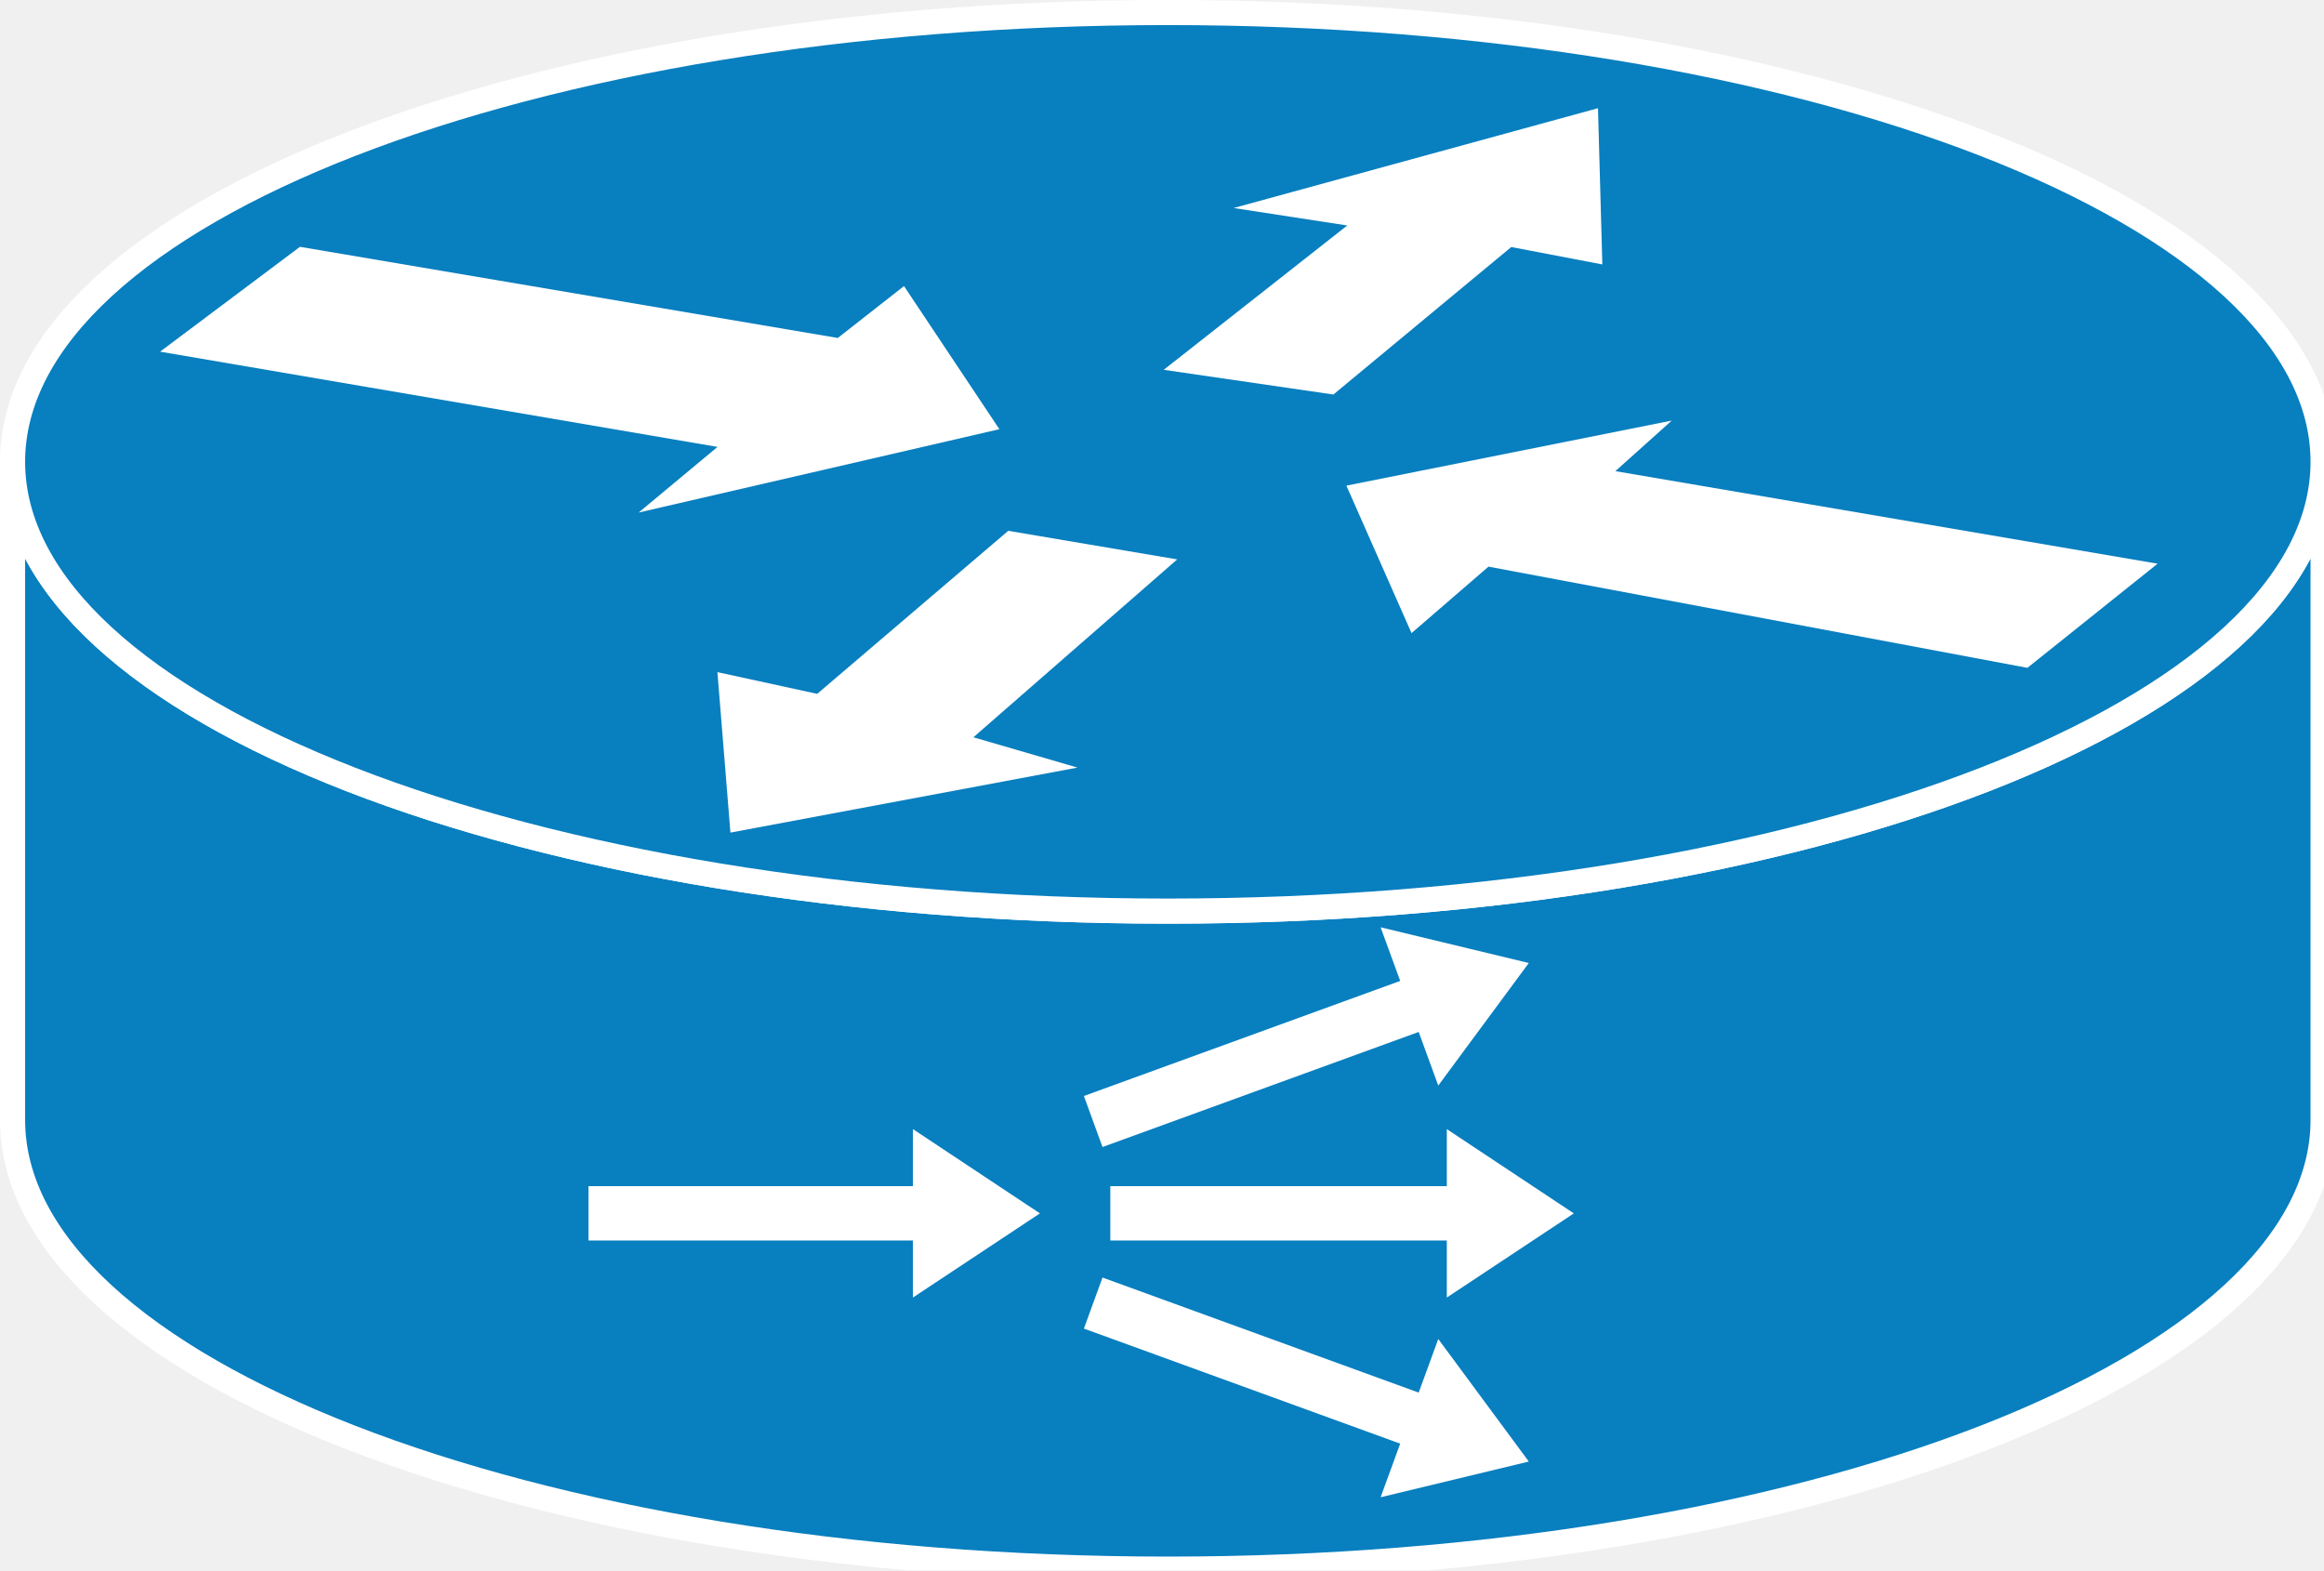
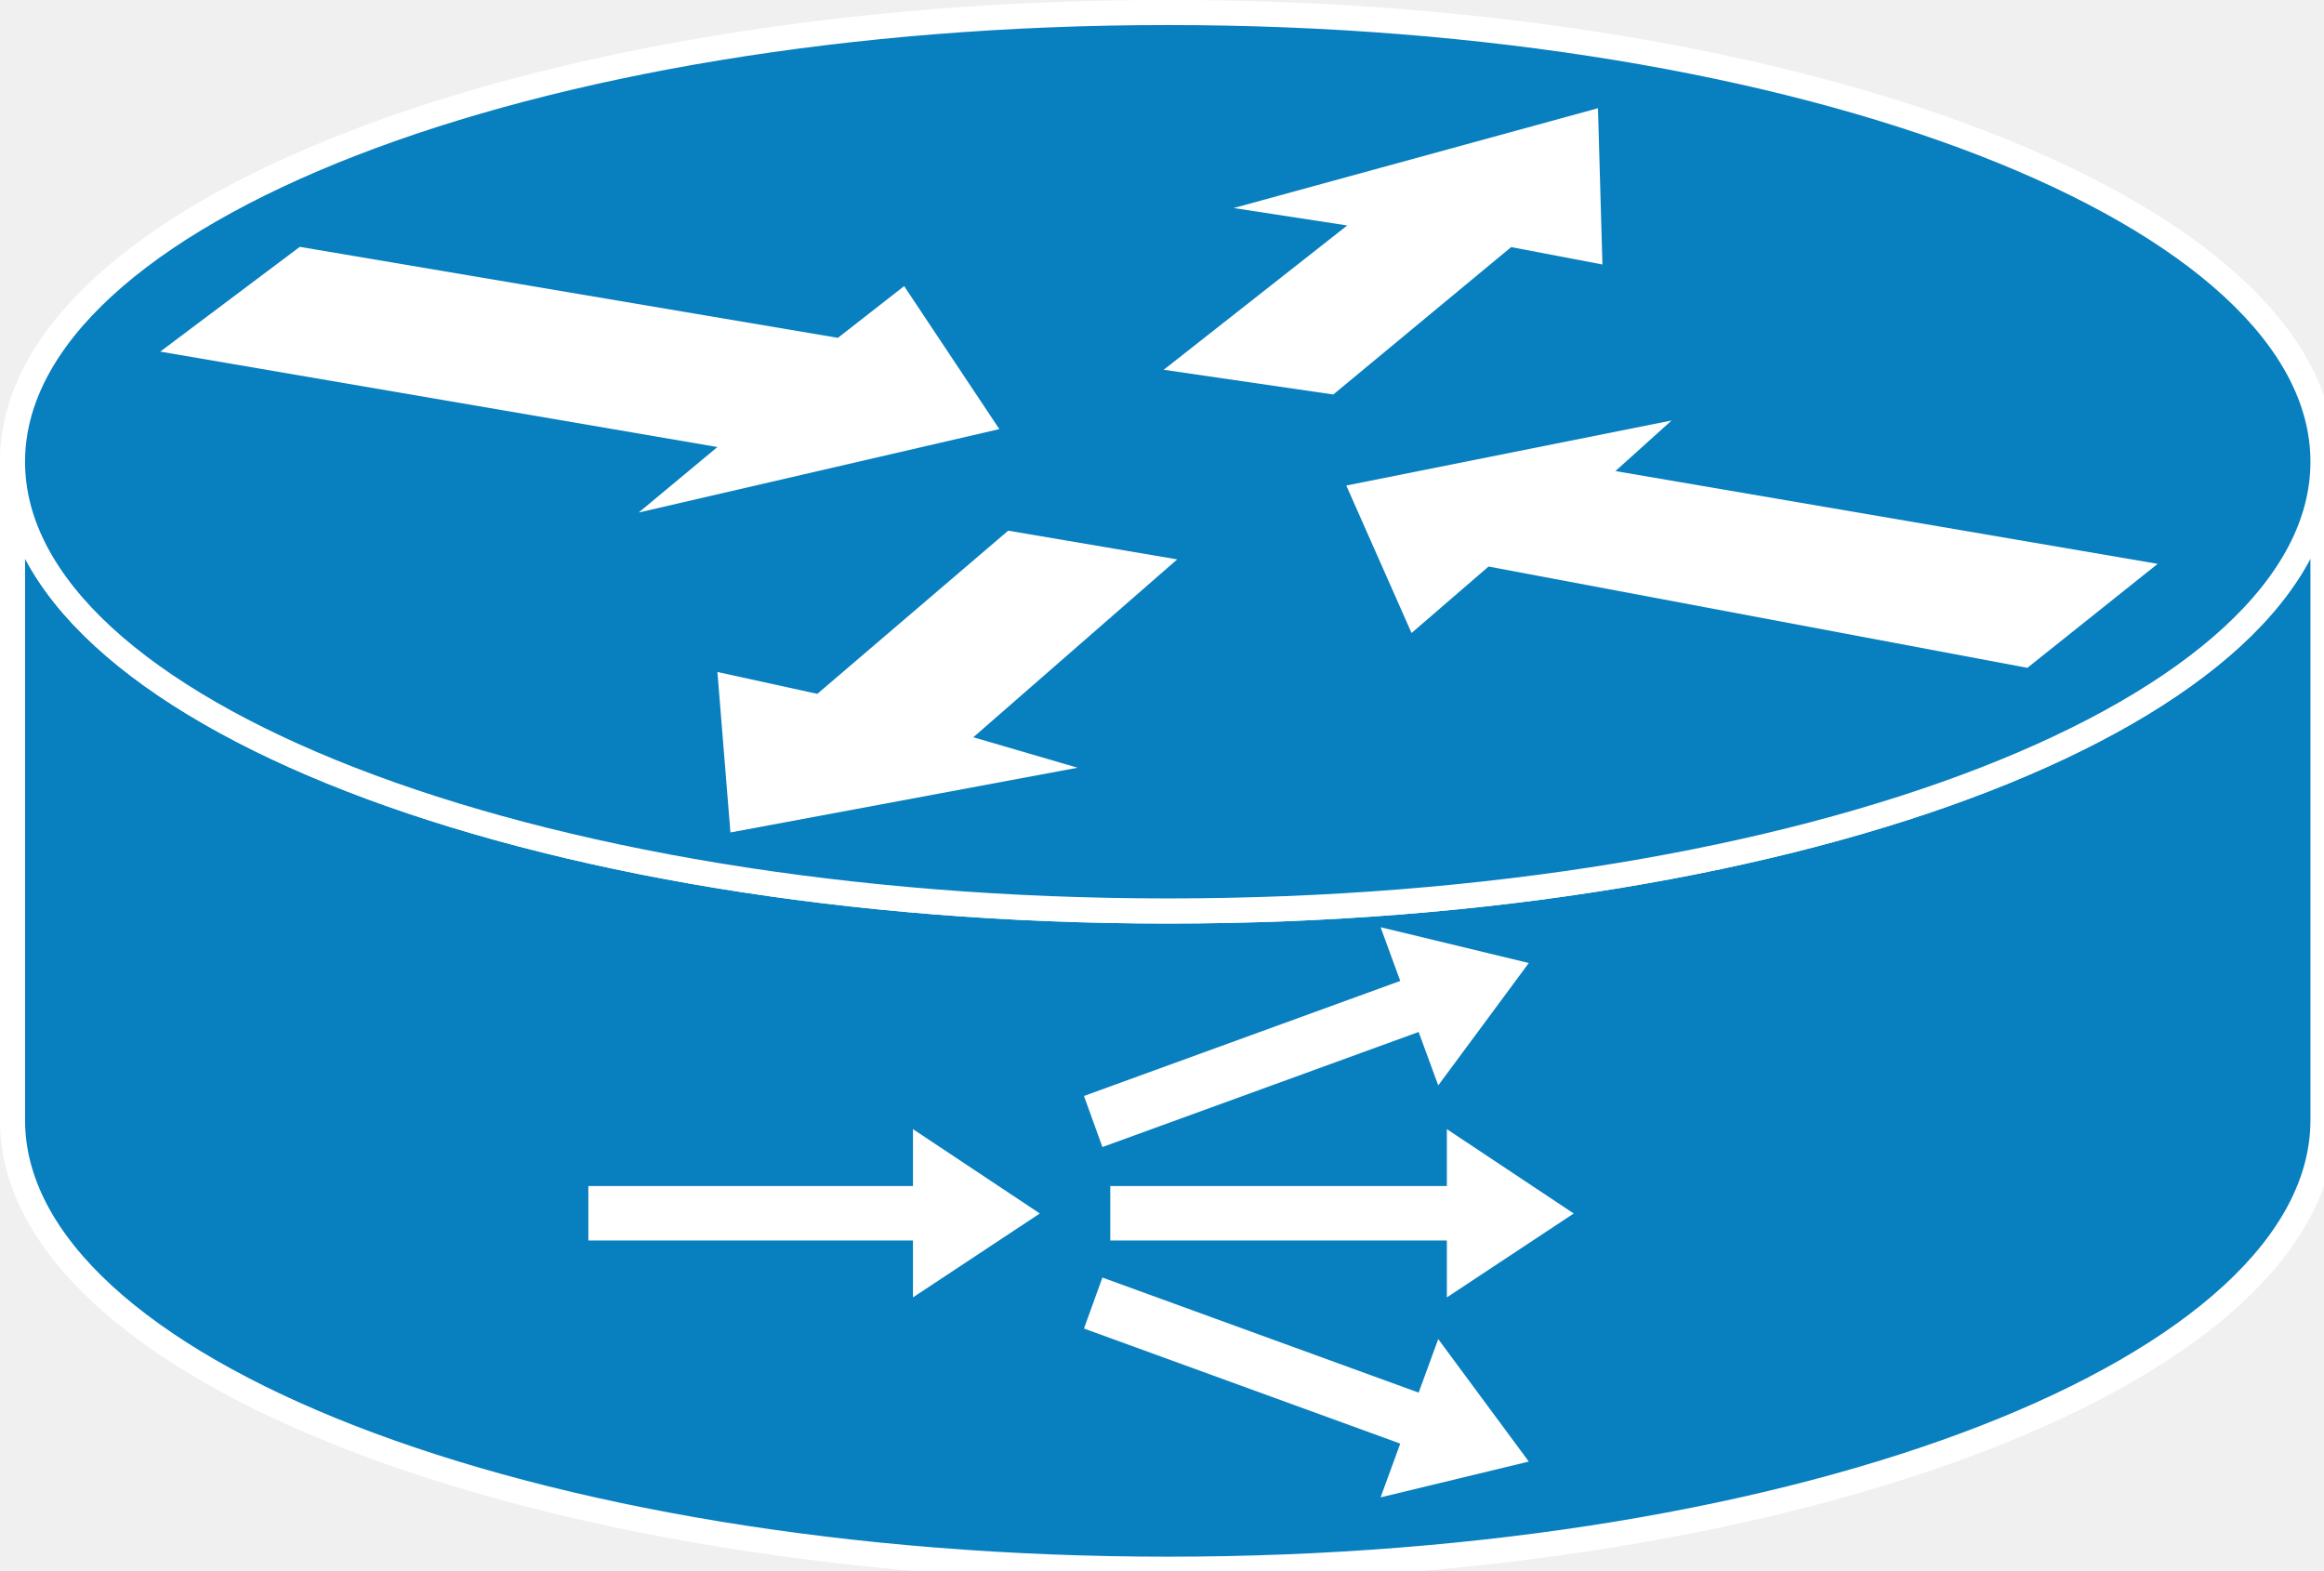
<svg xmlns="http://www.w3.org/2000/svg" viewBox="0 0 46.25 31.25" height="31.25" width="46.25" xml:space="preserve" version="1.1" id="svg2">
-   <defs id="defs6">
-     <clipPath id="clipPath18" clipPathUnits="userSpaceOnUse">
-       <path id="path20" d="m 0,1.816 370,0 0,250 -370,0 0,-250 z" />
-     </clipPath>
-   </defs>
-   <g transform="matrix(1.25,0,0,-1.25,0,31.47705)" id="g10">
+   <defs id="defs6" />
+   <g transform="matrix(1.25,0,0,-1.25,0,31.25)" id="g10">
    <g transform="scale(0.1,0.1)" id="g12">
-       <g id="g14">
-         <g clip-path="url(#clipPath18)" id="g16">
-           <path id="path22" style="fill:#087fbf;fill-opacity:1;fill-rule:nonzero;stroke:none" d="M 369.855,178.301 C 369.855,138.789 287.5,106.758 185.93,106.758 84.348,106.758 2,138.789 2,178.301 L 2,73.516 C 2,34.023 84.348,1.992 185.93,1.992 c 101.57,0 183.925,32.031 183.925,71.523 l 0,104.785" />
-           <path id="path24" style="fill:none;stroke:#ffffff;stroke-width:4;stroke-linecap:butt;stroke-linejoin:miter;stroke-miterlimit:4;stroke-dasharray:none;stroke-opacity:1" d="M 369.855,178.301 C 369.855,138.789 287.5,106.758 185.93,106.758 84.348,106.758 2,138.789 2,178.301 L 2,73.516 C 2,34.023 84.348,1.992 185.93,1.992 c 101.57,0 183.925,32.031 183.925,71.523 l 0,104.785 z" />
-           <path id="path26" style="fill:#087fbf;fill-opacity:1;fill-rule:nonzero;stroke:none" d="m 185.93,106.758 c 101.57,0 183.925,32.031 183.925,71.543 0,39.5 -82.355,71.523 -183.925,71.523 C 84.348,249.824 2,217.801 2,178.301 2,138.789 84.348,106.758 185.93,106.758" />
-           <path id="path28" style="fill:none;stroke:#ffffff;stroke-width:4;stroke-linecap:butt;stroke-linejoin:miter;stroke-miterlimit:4;stroke-dasharray:none;stroke-opacity:1" d="m 185.93,106.758 c 101.57,0 183.925,32.031 183.925,71.543 0,39.5 -82.355,71.523 -183.925,71.523 C 84.348,249.824 2,217.801 2,178.301 2,138.789 84.348,106.758 185.93,106.758 Z" />
-           <path id="path30" style="fill:#ffffff;fill-opacity:1;fill-rule:nonzero;stroke:none" d="m 143.926,206.27 15.183,-22.786 -57.429,-13.269 12.558,10.449 -88.75,15.164 22.266,16.692 85.625,-14.512 10.547,8.262" />
-           <path id="path32" style="fill:#ffffff;fill-opacity:1;fill-rule:nonzero;stroke:none" d="m 224.727,151.016 -10.372,23.484 51.797,10.352 -8.972,-8.047 86.328,-14.735 -20.727,-16.582 -85.801,16.114 -12.253,-10.586" />
-           <path id="path34" style="fill:#ffffff;fill-opacity:1;fill-rule:nonzero;stroke:none" d="m 196.406,218.699 58.008,15.891 0.691,-24.875 -14.5,2.773 -28.32,-23.484 -27.012,3.934 29.219,22.98 -18.086,2.781" />
-           <path id="path36" style="fill:#ffffff;fill-opacity:1;fill-rule:nonzero;stroke:none" d="m 171.543,129.609 -55.254,-10.351 -2.07,25.547 15.886,-3.457 30.415,25.957 26.902,-4.551 -32.449,-28.32 16.57,-4.825" />
-           <path id="path38" style="fill:#ffffff;fill-opacity:1;fill-rule:nonzero;stroke:none" d="m 176.77,54.316 53.574,0 0,-9.082 20.222,13.398 -20.222,13.418 0,-9.082 -53.574,0 0,-8.652" />
-           <path id="path40" style="fill:#ffffff;fill-opacity:1;fill-rule:nonzero;stroke:none" d="m 175.527,69.199 50.34,18.32 3.117,-8.535 14.414,19.512 -23.593,5.684 3.117,-8.536 -50.356,-18.32 2.961,-8.125" />
-           <path id="path42" style="fill:#ffffff;fill-opacity:1;fill-rule:nonzero;stroke:none" d="m 175.527,48.418 50.34,-18.32 3.117,8.535 14.414,-19.512 -23.593,-5.684 3.117,8.535 -50.356,18.32 2.961,8.125" />
-           <path id="path44" style="fill:#ffffff;fill-opacity:1;fill-rule:nonzero;stroke:none" d="m 93.691,54.316 51.653,0 0,-9.082 20.222,13.398 -20.222,13.418 0,-9.082 -51.653,0 0,-8.652" />
-         </g>
-       </g>
+       <path id="path14" style="fill:#087fbf;fill-opacity:1;fill-rule:nonzero;stroke:none" d="m 369.84,176.48 c 0,-39.531 -82.34,-71.519 -183.899,-71.519 -101.601,0 -183.953,31.988 -183.953,71.519 l 0,-104.8 C 1.988,32.191 84.34,0.16 185.941,0.16 287.5,0.16 369.84,32.191 369.84,71.68 l 0,104.8" />
+       <path id="path16" style="fill:none;stroke:#ffffff;stroke-width:4;stroke-linecap:butt;stroke-linejoin:miter;stroke-miterlimit:4;stroke-dasharray:none;stroke-opacity:1" d="m 369.84,176.48 c 0,-39.531 -82.34,-71.519 -183.899,-71.519 -101.601,0 -183.953,31.988 -183.953,71.519 l 0,-104.8 C 1.988,32.191 84.34,0.16 185.941,0.16 287.5,0.16 369.84,32.191 369.84,71.68 l 0,104.8 z" />
+       <path id="path18" style="fill:#087fbf;fill-opacity:1;fill-rule:nonzero;stroke:none" d="m 185.941,104.961 c 101.559,0 183.899,31.988 183.899,71.519 0,39.5 -82.34,71.532 -183.899,71.532 -101.601,0 -183.953,-32.032 -183.953,-71.532 0,-39.531 82.352,-71.519 183.953,-71.519" />
+       <path id="path20" style="fill:none;stroke:#ffffff;stroke-width:4;stroke-linecap:butt;stroke-linejoin:miter;stroke-miterlimit:4;stroke-dasharray:none;stroke-opacity:1" d="m 185.941,104.961 c 101.559,0 183.899,31.988 183.899,71.519 0,39.5 -82.34,71.532 -183.899,71.532 -101.601,0 -183.953,-32.032 -183.953,-71.532 0,-39.531 82.352,-71.519 183.953,-71.519 z" />
+       <path id="path22" style="fill:#ffffff;fill-opacity:1;fill-rule:nonzero;stroke:none" d="m 143.949,204.449 15.153,-22.769 -57.422,-13.282 12.539,10.43 -88.707,15.192 22.219,16.679 85.668,-14.488 10.551,8.238" />
+       <path id="path24" style="fill:#ffffff;fill-opacity:1;fill-rule:nonzero;stroke:none" d="m 224.73,149.219 -10.39,23.48 51.789,10.352 -8.938,-8.051 86.329,-14.77 -20.75,-16.558 -85.782,16.129 -12.258,-10.582" />
+       <path id="path26" style="fill:#ffffff;fill-opacity:1;fill-rule:nonzero;stroke:none" d="m 196.41,216.879 58,15.891 0.711,-24.879 -14.531,2.769 -28.32,-23.469 -27,3.938 29.218,22.973 -18.078,2.777" />
+       <path id="path28" style="fill:#ffffff;fill-opacity:1;fill-rule:nonzero;stroke:none" d="m 171.559,127.77 -55.27,-10.309 -2.07,25.551 15.902,-3.481 30.391,25.981 26.91,-4.571 -32.461,-28.32 16.598,-4.851" />
+       <path id="path30" style="fill:#ffffff;fill-opacity:1;fill-rule:nonzero;stroke:none" d="m 176.762,52.5 53.59,0 0,-9.059 20.199,13.359 -20.199,13.43 0,-9.059 -53.59,0 0,-8.672" />
+       <path id="path32" style="fill:#ffffff;fill-opacity:1;fill-rule:nonzero;stroke:none" d="m 175.512,67.379 50.347,18.32 3.121,-8.508 14.418,19.488 -23.597,5.699 3.129,-8.551 -50.352,-18.316 2.934,-8.133" />
+       <path id="path34" style="fill:#ffffff;fill-opacity:1;fill-rule:nonzero;stroke:none" d="m 175.512,46.602 50.347,-18.32 3.121,8.52 14.418,-19.5 -23.597,-5.699 3.129,8.559 -50.352,18.32 2.934,8.121" />
+       <path id="path36" style="fill:#ffffff;fill-opacity:1;fill-rule:nonzero;stroke:none" d="m 93.672,52.5 51.68,0 0,-9.059 20.199,13.359 -20.199,13.43 0,-9.059 -51.68,0 0,-8.672" />
    </g>
  </g>
</svg>
